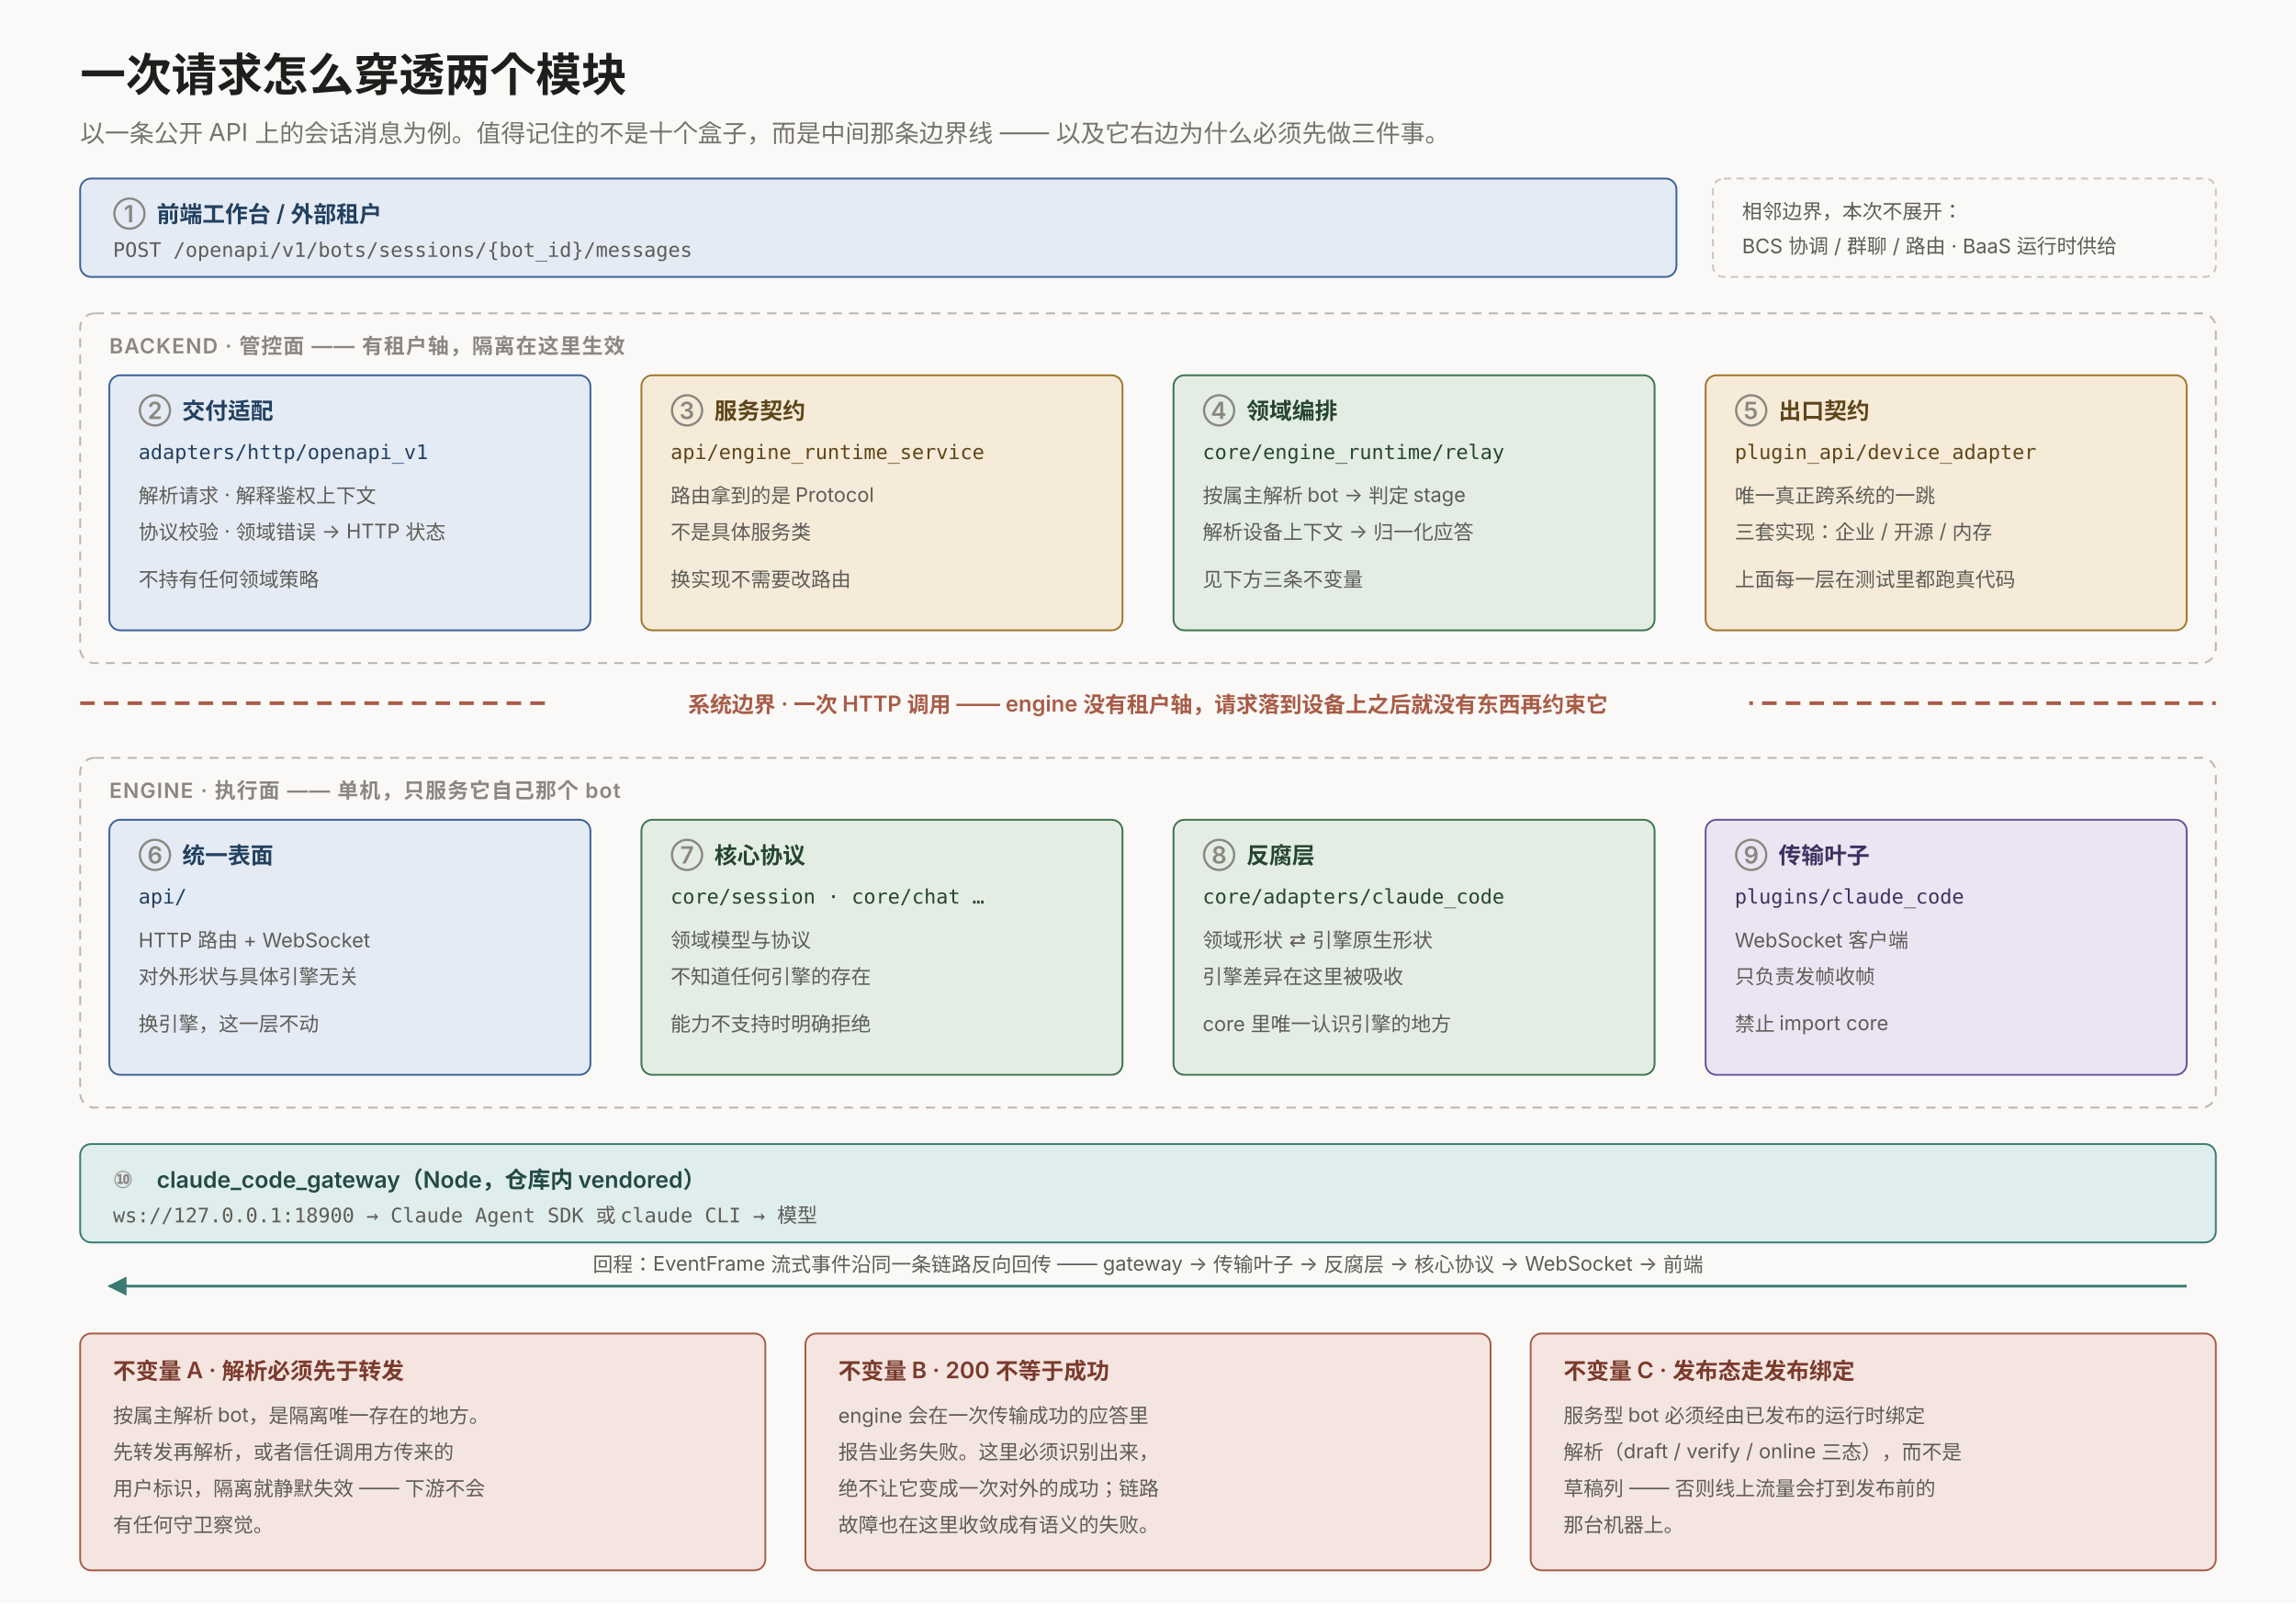
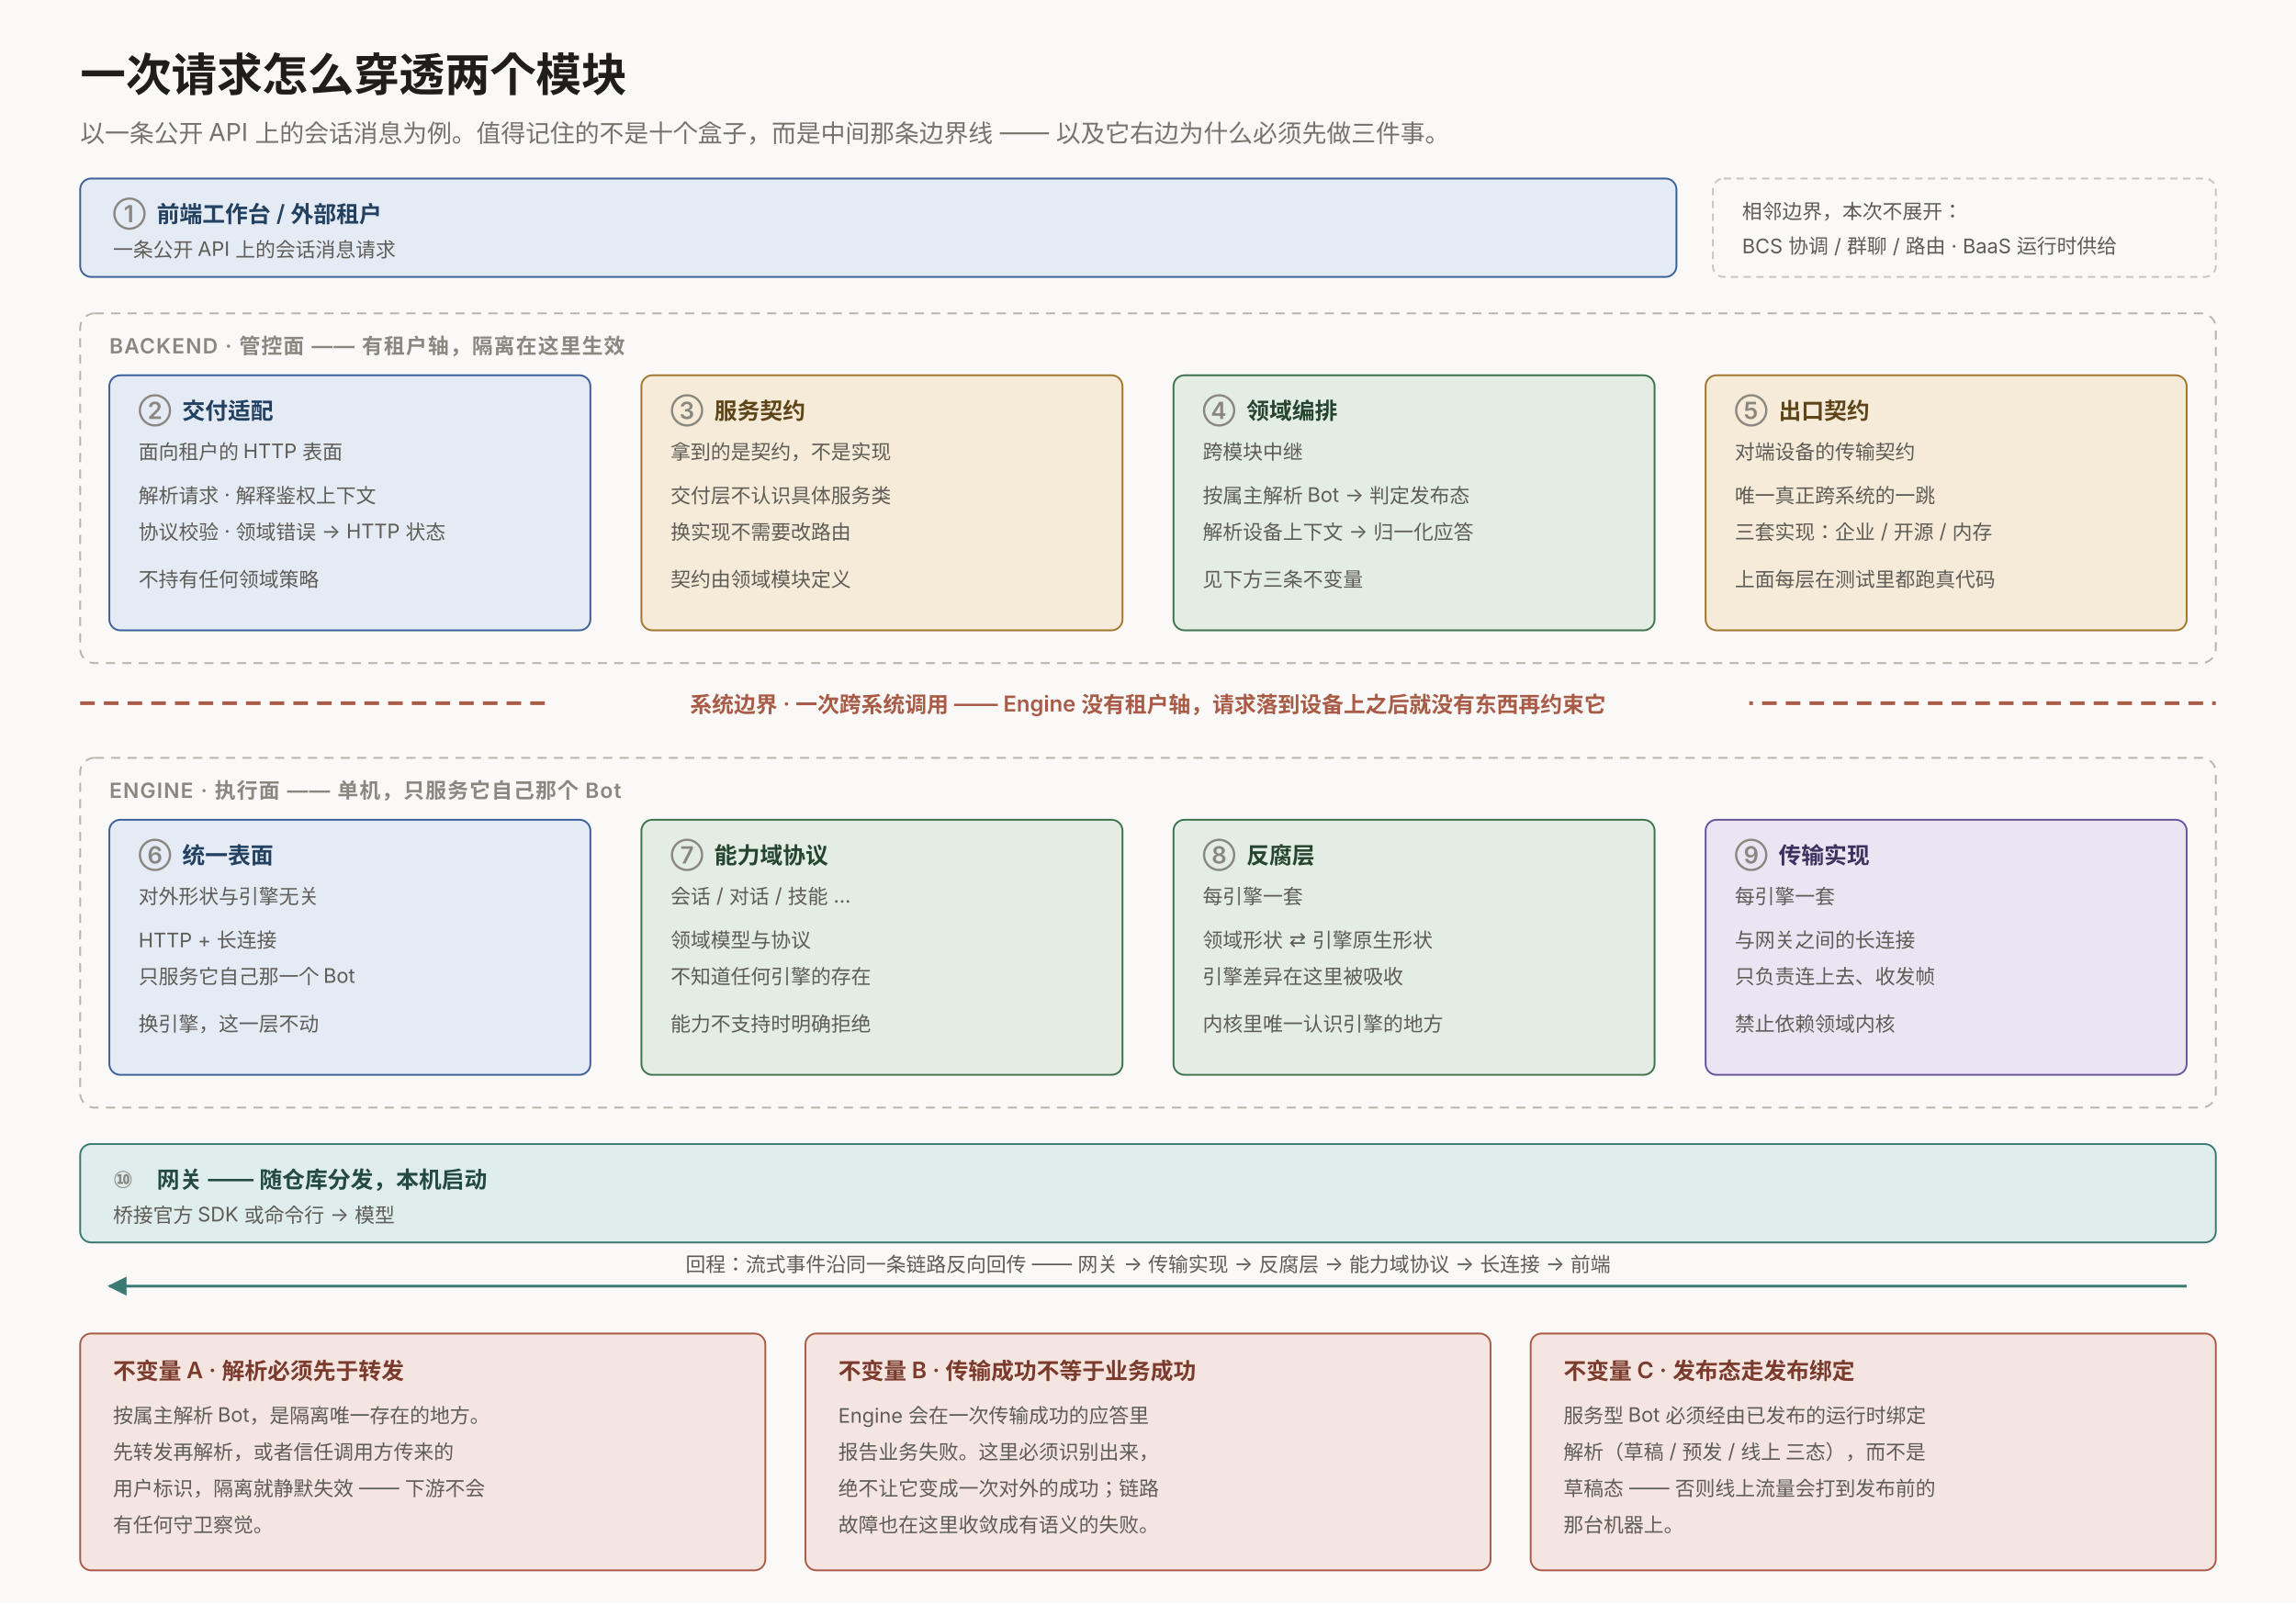
<svg xmlns="http://www.w3.org/2000/svg" viewBox="0 0 1260 880" width="1260" height="880" role="img" aria-label="端到端请求链路">
  <style>
    .t{font-family:-apple-system,BlinkMacSystemFont,"Segoe UI","PingFang SC","Hiragino Sans GB","Microsoft YaHei","Noto Sans SC",sans-serif}
    .m{font-family:"SF Mono","JetBrains Mono",Menlo,Consolas,monospace}
    .title{font-size:25px;font-weight:600;fill:#1F1E1C}
    .sub{font-size:13.5px;fill:#75736E}
    .bt{font-size:12.5px;font-weight:600}
    .bm{font-size:11px}
    .bd{font-size:11px;fill:#5E5C57}
    .lbl{font-size:11.5px;font-weight:600;fill:#8A8781;letter-spacing:.05em}
    .num{font-size:13px;font-weight:600;fill:#8A8781}
    .inv{font-size:12.5px;font-weight:600;fill:#7A3A2C}
    .invd{font-size:11px;fill:#5E5C57}
    .bnd{font-size:12px;font-weight:600;fill:#A85C47}
  </style>
  <rect width="1260" height="880" fill="#FAF9F7" />
  <defs>
    <marker id="c1" viewBox="0 0 10 10" refX="9" refY="5" markerWidth="7" markerHeight="7" orient="auto">
      <path d="M 0 0 L 10 5 L 0 10 z" fill="#8A8781" />
    </marker>
    <marker id="c3" viewBox="0 0 10 10" refX="9" refY="5" markerWidth="7" markerHeight="7" orient="auto">
      <path d="M 0 0 L 10 5 L 0 10 z" fill="#3B7A73" />
    </marker>
  </defs>
  <g class="t">
    <text x="44" y="50" class="title">一次请求怎么穿透两个模块</text>
    <text x="44" y="78" class="sub">以一条公开 API 上的会话消息为例。值得记住的不是十个盒子，而是中间那条边界线 —— 以及它右边为什么必须先做三件事。</text>
    <rect x="44" y="98" width="876" height="54" rx="6" fill="#E4EBF5" stroke="#3C6198" />
    <text x="62" y="122" class="num">①</text>
    <text x="86" y="122" class="bt" fill="#22405F">前端工作台 / 外部租户</text>
-     <text x="62" y="141" class="m bd">POST /openapi/v1/bots/sessions/{bot_id}/messages</text>
+     <text x="62" y="141" class="bd">一条公开 API 上的会话消息请求</text>
    <rect x="940" y="98" width="276" height="54" rx="6" fill="none" stroke="#C9C5BD" stroke-dasharray="4 3" />
    <text x="956" y="120" class="bd">相邻边界，本次不展开：</text>
    <text x="956" y="139" class="bd">BCS 协调 / 群聊 / 路由 · BaaS 运行时供给</text>
    <rect x="44" y="172" width="1172" height="192" rx="8" fill="none" stroke="#B9B5AD" stroke-dasharray="5 4" />
    <text x="60" y="194" class="lbl">BACKEND · 管控面 —— 有租户轴，隔离在这里生效</text>
    <rect x="60" y="206" width="264" height="140" rx="6" fill="#E4EBF5" stroke="#3C6198" />
    <text x="76" y="230" class="num">②</text>
    <text x="100" y="230" class="bt" fill="#22405F">交付适配</text>
-     <text x="76" y="252" class="m bm" fill="#22405F">adapters/http/openapi_v1</text>
+     <text x="76" y="252" class="bd">面向租户的 HTTP 表面</text>
    <text x="76" y="276" class="bd">解析请求 · 解释鉴权上下文</text>
    <text x="76" y="296" class="bd">协议校验 · 领域错误 → HTTP 状态</text>
    <text x="76" y="322" class="bd">不持有任何领域策略</text>
    <rect x="352" y="206" width="264" height="140" rx="6" fill="#F6EBD8" stroke="#A1762E" />
    <text x="368" y="230" class="num">③</text>
    <text x="392" y="230" class="bt" fill="#5E4519">服务契约</text>
-     <text x="368" y="252" class="m bm" fill="#5E4519">api/engine_runtime_service</text>
-     <text x="368" y="276" class="bd">路由拿到的是 Protocol</text>
-     <text x="368" y="296" class="bd">不是具体服务类</text>
-     <text x="368" y="322" class="bd">换实现不需要改路由</text>
+     <text x="368" y="252" class="bd">拿到的是契约，不是实现</text>
+     <text x="368" y="276" class="bd">交付层不认识具体服务类</text>
+     <text x="368" y="296" class="bd">换实现不需要改路由</text>
+     <text x="368" y="322" class="bd">契约由领域模块定义</text>
    <rect x="644" y="206" width="264" height="140" rx="6" fill="#E3EDE4" stroke="#3F7350" />
    <text x="660" y="230" class="num">④</text>
    <text x="684" y="230" class="bt" fill="#26452F">领域编排</text>
-     <text x="660" y="252" class="m bm" fill="#26452F">core/engine_runtime/relay</text>
-     <text x="660" y="276" class="bd">按属主解析 bot → 判定 stage</text>
+     <text x="660" y="252" class="bd">跨模块中继</text>
+     <text x="660" y="276" class="bd">按属主解析 Bot → 判定发布态</text>
    <text x="660" y="296" class="bd">解析设备上下文 → 归一化应答</text>
    <text x="660" y="322" class="bd">见下方三条不变量</text>
    <rect x="936" y="206" width="264" height="140" rx="6" fill="#F6EBD8" stroke="#A1762E" />
    <text x="952" y="230" class="num">⑤</text>
    <text x="976" y="230" class="bt" fill="#5E4519">出口契约</text>
-     <text x="952" y="252" class="m bm" fill="#5E4519">plugin_api/device_adapter</text>
+     <text x="952" y="252" class="bd">对端设备的传输契约</text>
    <text x="952" y="276" class="bd">唯一真正跨系统的一跳</text>
    <text x="952" y="296" class="bd">三套实现：企业 / 开源 / 内存</text>
-     <text x="952" y="322" class="bd">上面每一层在测试里都跑真代码</text>
+     <text x="952" y="322" class="bd">上面每层在测试里都跑真代码</text>
    <line x1="44" y1="386" x2="1216" y2="386" stroke="#A85C47" stroke-width="2" stroke-dasharray="8 5" />
    <rect x="300" y="372" width="660" height="28" rx="14" fill="#FAF9F7" />
-     <text x="630" y="391" class="bnd" text-anchor="middle">系统边界 · 一次 HTTP 调用 —— engine 没有租户轴，请求落到设备上之后就没有东西再约束它</text>
+     <text x="630" y="391" class="bnd" text-anchor="middle">系统边界 · 一次跨系统调用 —— Engine 没有租户轴，请求落到设备上之后就没有东西再约束它</text>
    <rect x="44" y="416" width="1172" height="192" rx="8" fill="none" stroke="#B9B5AD" stroke-dasharray="5 4" />
-     <text x="60" y="438" class="lbl">ENGINE · 执行面 —— 单机，只服务它自己那个 bot</text>
+     <text x="60" y="438" class="lbl">ENGINE · 执行面 —— 单机，只服务它自己那个 Bot</text>
    <rect x="60" y="450" width="264" height="140" rx="6" fill="#E4EBF5" stroke="#3C6198" />
    <text x="76" y="474" class="num">⑥</text>
    <text x="100" y="474" class="bt" fill="#22405F">统一表面</text>
-     <text x="76" y="496" class="m bm" fill="#22405F">api/</text>
-     <text x="76" y="520" class="bd">HTTP 路由 + WebSocket</text>
-     <text x="76" y="540" class="bd">对外形状与具体引擎无关</text>
+     <text x="76" y="496" class="bd">对外形状与引擎无关</text>
+     <text x="76" y="520" class="bd">HTTP + 长连接</text>
+     <text x="76" y="540" class="bd">只服务它自己那一个 Bot</text>
    <text x="76" y="566" class="bd">换引擎，这一层不动</text>
    <rect x="352" y="450" width="264" height="140" rx="6" fill="#E3EDE4" stroke="#3F7350" />
    <text x="368" y="474" class="num">⑦</text>
-     <text x="392" y="474" class="bt" fill="#26452F">核心协议</text>
-     <text x="368" y="496" class="m bm" fill="#26452F">core/session · core/chat …</text>
+     <text x="392" y="474" class="bt" fill="#26452F">能力域协议</text>
+     <text x="368" y="496" class="bd">会话 / 对话 / 技能 …</text>
    <text x="368" y="520" class="bd">领域模型与协议</text>
    <text x="368" y="540" class="bd">不知道任何引擎的存在</text>
    <text x="368" y="566" class="bd">能力不支持时明确拒绝</text>
    <rect x="644" y="450" width="264" height="140" rx="6" fill="#E3EDE4" stroke="#3F7350" />
    <text x="660" y="474" class="num">⑧</text>
    <text x="684" y="474" class="bt" fill="#26452F">反腐层</text>
-     <text x="660" y="496" class="m bm" fill="#26452F">core/adapters/claude_code</text>
+     <text x="660" y="496" class="bd">每引擎一套</text>
    <text x="660" y="520" class="bd">领域形状 ⇄ 引擎原生形状</text>
    <text x="660" y="540" class="bd">引擎差异在这里被吸收</text>
-     <text x="660" y="566" class="bd">core 里唯一认识引擎的地方</text>
+     <text x="660" y="566" class="bd">内核里唯一认识引擎的地方</text>
    <rect x="936" y="450" width="264" height="140" rx="6" fill="#EBE5F3" stroke="#69539B" />
    <text x="952" y="474" class="num">⑨</text>
-     <text x="976" y="474" class="bt" fill="#3E315F">传输叶子</text>
-     <text x="952" y="496" class="m bm" fill="#3E315F">plugins/claude_code</text>
-     <text x="952" y="520" class="bd">WebSocket 客户端</text>
-     <text x="952" y="540" class="bd">只负责发帧收帧</text>
-     <text x="952" y="566" class="bd">禁止 import core</text>
+     <text x="976" y="474" class="bt" fill="#3E315F">传输实现</text>
+     <text x="952" y="496" class="bd">每引擎一套</text>
+     <text x="952" y="520" class="bd">与网关之间的长连接</text>
+     <text x="952" y="540" class="bd">只负责连上去、收发帧</text>
+     <text x="952" y="566" class="bd">禁止依赖领域内核</text>
    <rect x="44" y="628" width="1172" height="54" rx="6" fill="#DFEDEC" stroke="#3B7A73" />
    <text x="62" y="652" class="num">⑩</text>
-     <text x="86" y="652" class="bt" fill="#234945">claude_code_gateway（Node，仓库内 vendored）</text>
-     <text x="62" y="671" class="m bd">ws://127.0.0.1:18900 → Claude Agent SDK 或 claude CLI → 模型</text>
+     <text x="86" y="652" class="bt" fill="#234945">网关 —— 随仓库分发，本机启动</text>
+     <text x="62" y="671" class="bd">桥接官方 SDK 或命令行 → 模型</text>
    <line x1="1200" y1="706" x2="60" y2="706" stroke="#3B7A73" stroke-width="1.5" marker-end="url(#c3)" />
-     <text x="630" y="698" class="bd" text-anchor="middle">回程：EventFrame 流式事件沿同一条链路反向回传 —— gateway → 传输叶子 → 反腐层 → 核心协议 → WebSocket → 前端</text>
+     <text x="630" y="698" class="bd" text-anchor="middle">回程：流式事件沿同一条链路反向回传 —— 网关 → 传输实现 → 反腐层 → 能力域协议 → 长连接 → 前端</text>
    <rect x="44" y="732" width="376" height="130" rx="6" fill="#F5E5E0" stroke="#A85C47" />
    <text x="62" y="757" class="inv">不变量 A · 解析必须先于转发</text>
-     <text x="62" y="781" class="invd">按属主解析 bot，是隔离唯一存在的地方。</text>
+     <text x="62" y="781" class="invd">按属主解析 Bot，是隔离唯一存在的地方。</text>
    <text x="62" y="801" class="invd">先转发再解析，或者信任调用方传来的</text>
    <text x="62" y="821" class="invd">用户标识，隔离就静默失效 —— 下游不会</text>
    <text x="62" y="841" class="invd">有任何守卫察觉。</text>
    <rect x="442" y="732" width="376" height="130" rx="6" fill="#F5E5E0" stroke="#A85C47" />
-     <text x="460" y="757" class="inv">不变量 B · 200 不等于成功</text>
-     <text x="460" y="781" class="invd">engine 会在一次传输成功的应答里</text>
+     <text x="460" y="757" class="inv">不变量 B · 传输成功不等于业务成功</text>
+     <text x="460" y="781" class="invd">Engine 会在一次传输成功的应答里</text>
    <text x="460" y="801" class="invd">报告业务失败。这里必须识别出来，</text>
    <text x="460" y="821" class="invd">绝不让它变成一次对外的成功；链路</text>
    <text x="460" y="841" class="invd">故障也在这里收敛成有语义的失败。</text>
    <rect x="840" y="732" width="376" height="130" rx="6" fill="#F5E5E0" stroke="#A85C47" />
    <text x="858" y="757" class="inv">不变量 C · 发布态走发布绑定</text>
-     <text x="858" y="781" class="invd">服务型 bot 必须经由已发布的运行时绑定</text>
-     <text x="858" y="801" class="invd">解析（draft / verify / online 三态），而不是</text>
-     <text x="858" y="821" class="invd">草稿列 —— 否则线上流量会打到发布前的</text>
+     <text x="858" y="781" class="invd">服务型 Bot 必须经由已发布的运行时绑定</text>
+     <text x="858" y="801" class="invd">解析（草稿 / 预发 / 线上 三态），而不是</text>
+     <text x="858" y="821" class="invd">草稿态 —— 否则线上流量会打到发布前的</text>
    <text x="858" y="841" class="invd">那台机器上。</text>
  </g>
</svg>
